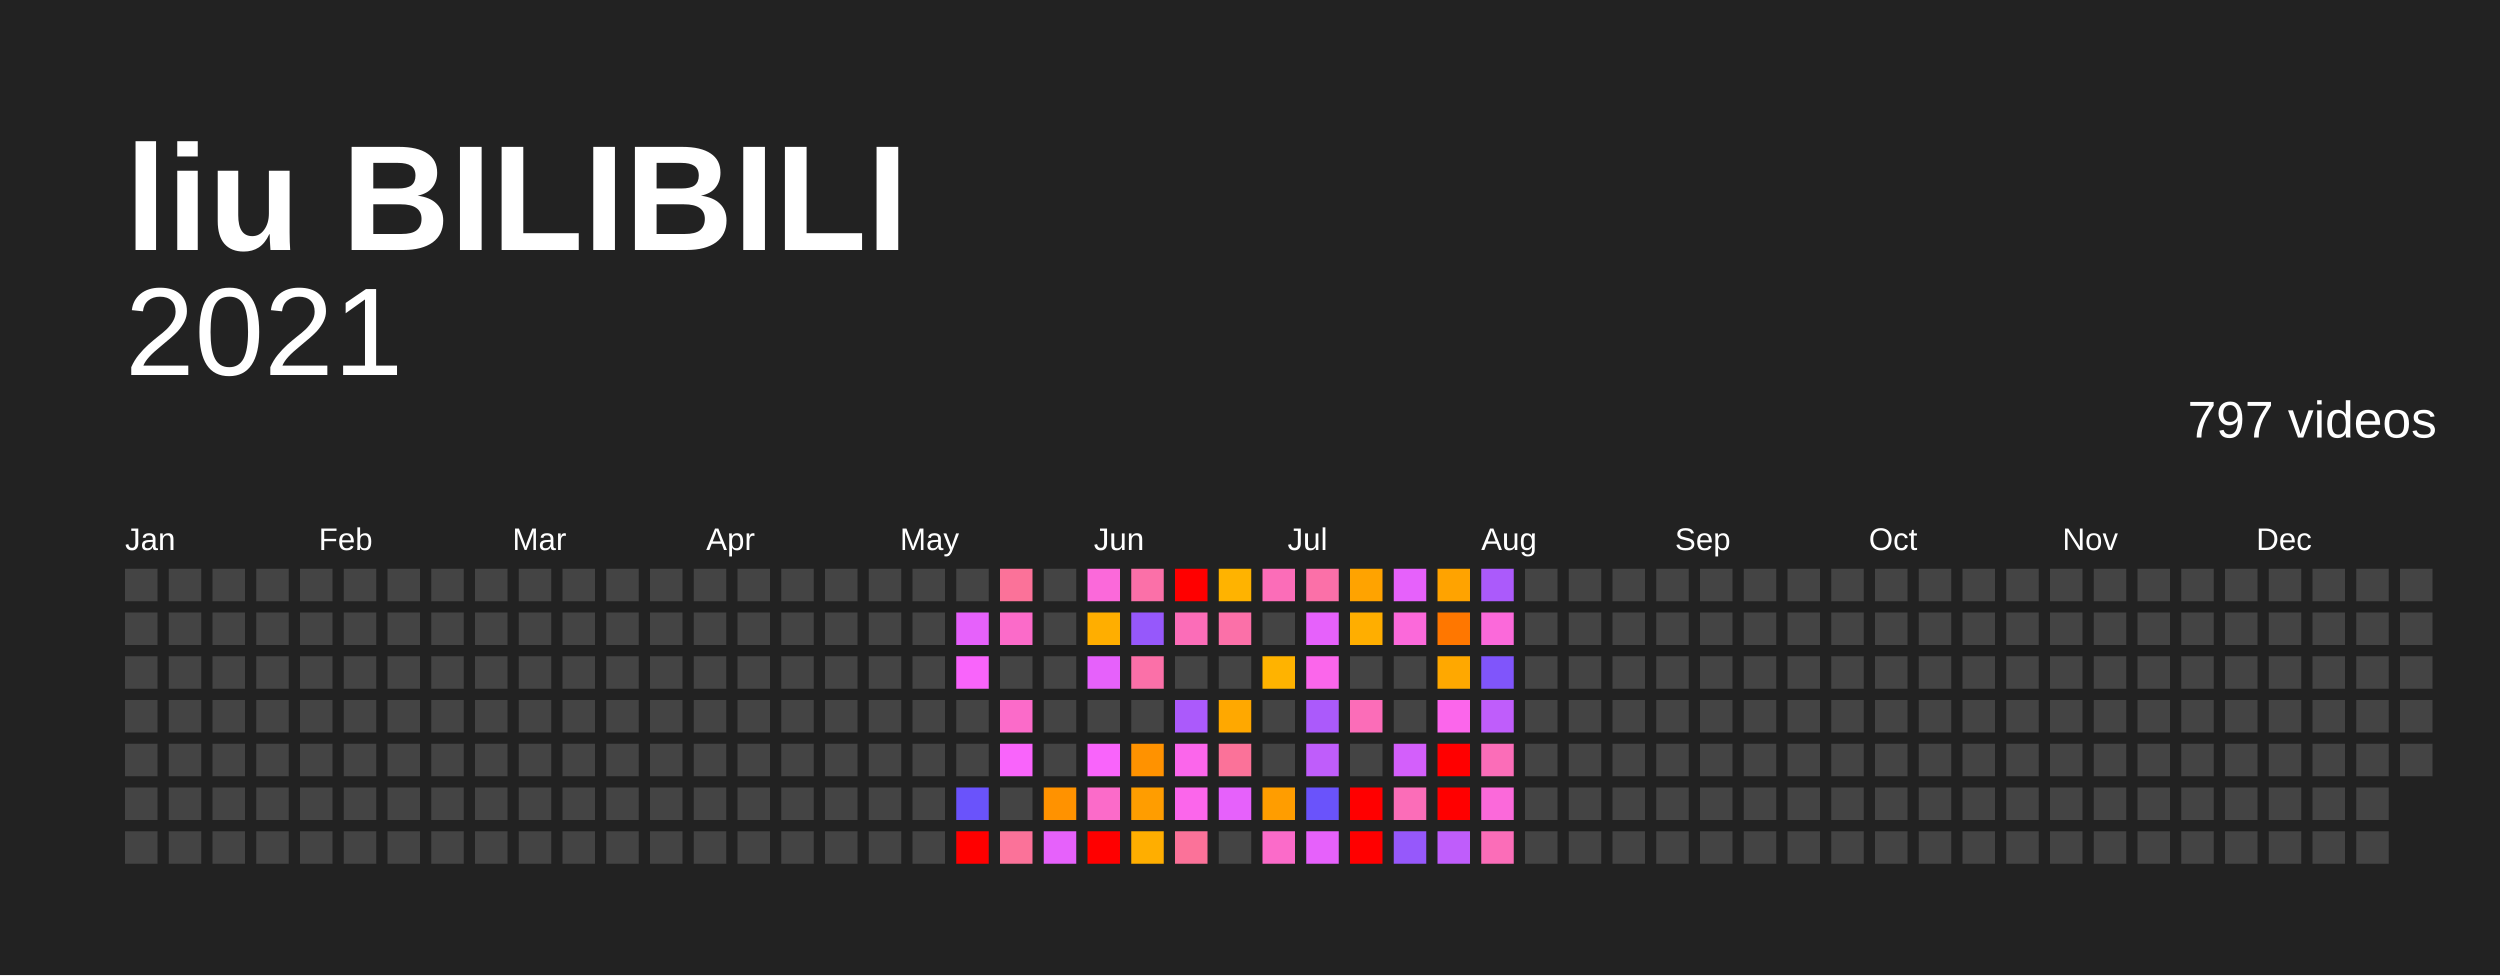
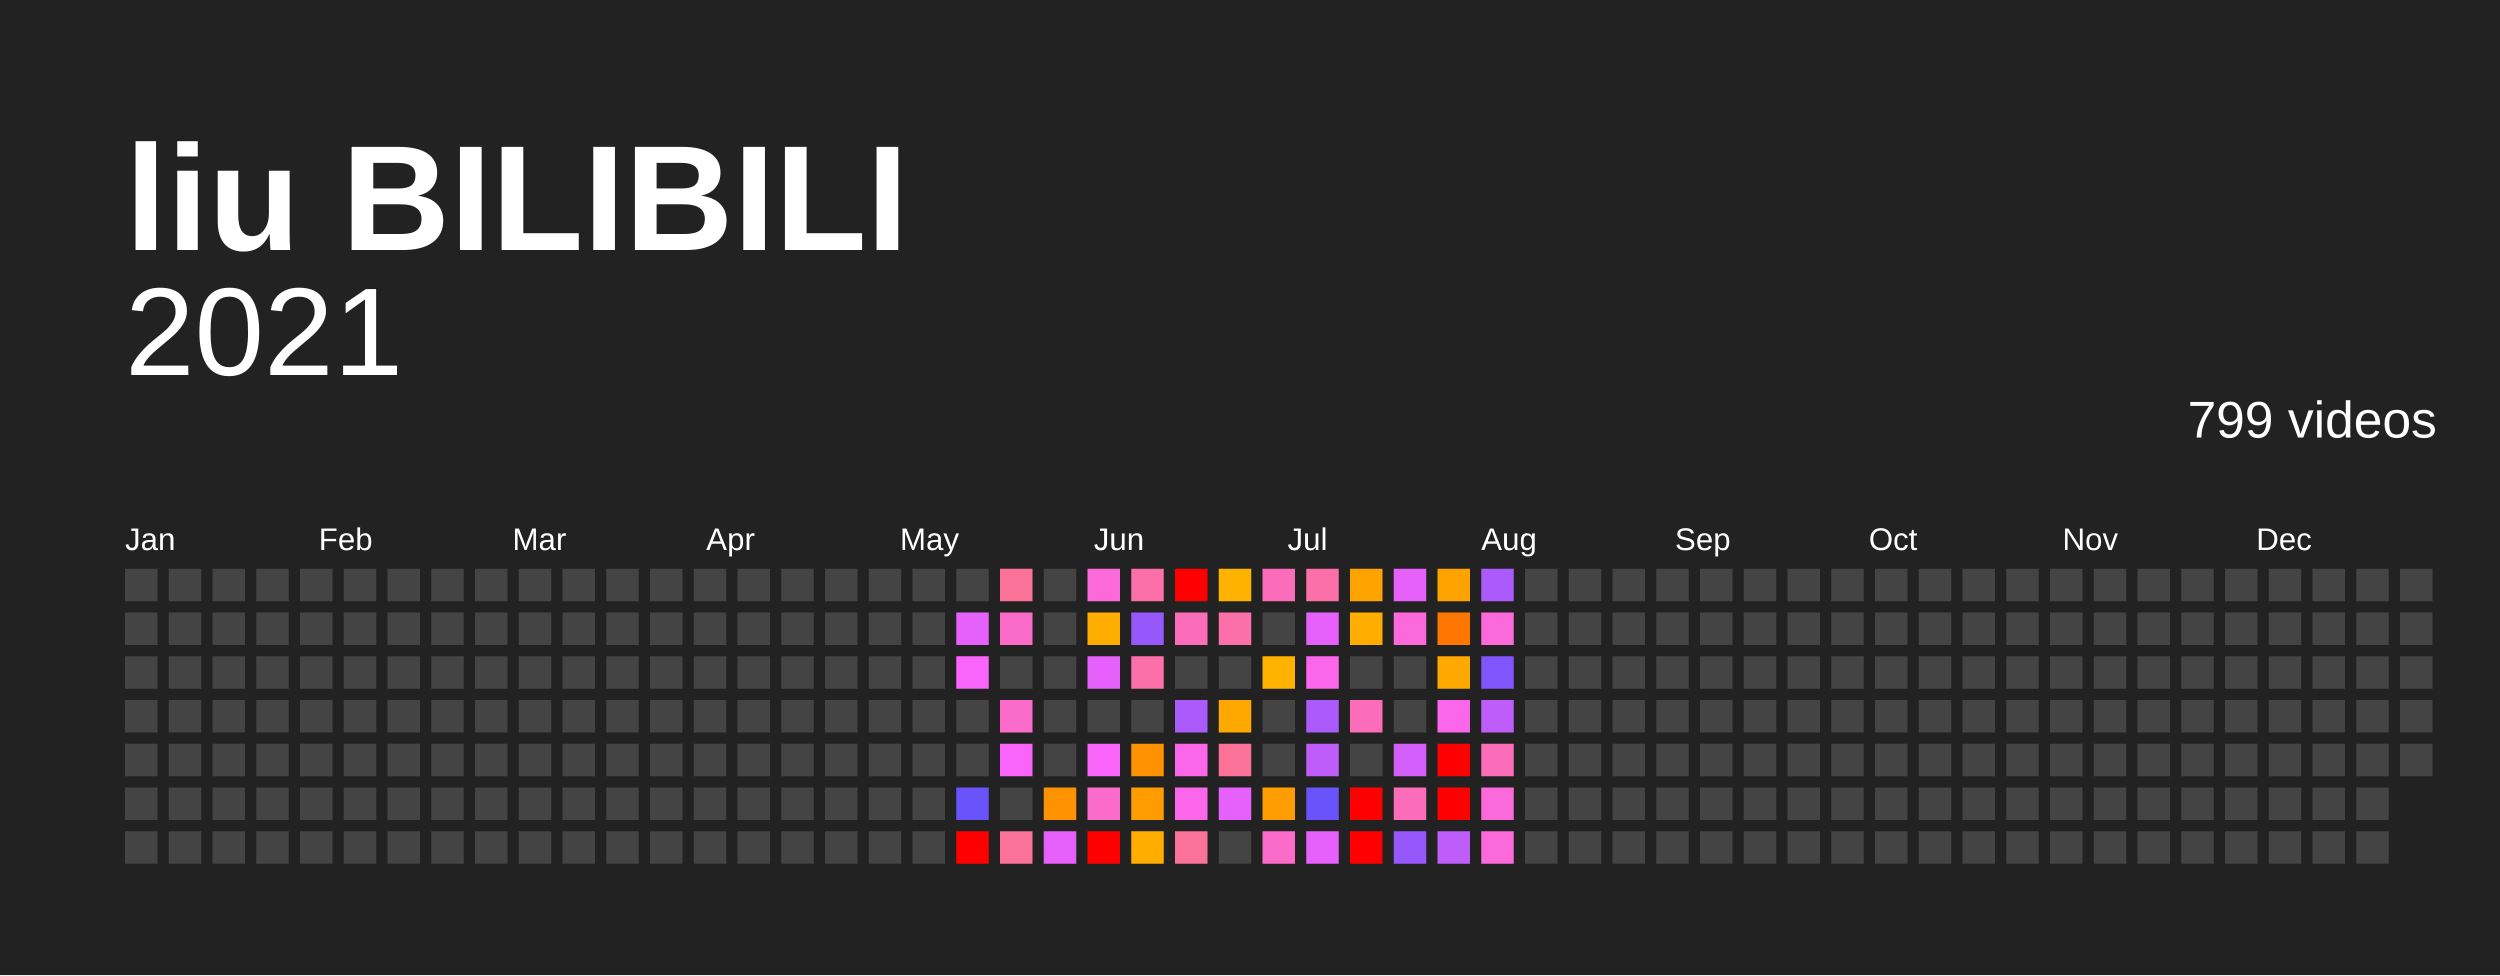
<svg xmlns="http://www.w3.org/2000/svg" baseProfile="full" height="78mm" version="1.1" viewBox="0,0,200,78" width="200mm">
  <defs />
  <rect fill="#222222" height="78" width="200" x="0" y="0" />
  <text fill="#FFFFFF" style="font-size:12px; font-family:Arial; font-weight:bold;" x="10" y="20">liu BILIBILI</text>
  <text alignment-baseline="hanging" fill="#FFFFFF" style="font-size:10.0px; font-family:Arial;" x="10" y="30">2021</text>
-   <text alignment-baseline="hanging" fill="#FFFFFF" style="font-size:4.125px; font-family:Arial;" x="175" y="35">797 videos</text>
+   <text alignment-baseline="hanging" fill="#FFFFFF" style="font-size:4.125px; font-family:Arial;" x="175" y="35">799 videos</text>
  <text fill="#FFFFFF" style="font-size:2.5px; font-family:Arial" x="10.0" y="44">Jan</text>
  <text fill="#FFFFFF" style="font-size:2.5px; font-family:Arial" x="25.5" y="44">Feb</text>
  <text fill="#FFFFFF" style="font-size:2.5px; font-family:Arial" x="41.0" y="44">Mar</text>
  <text fill="#FFFFFF" style="font-size:2.5px; font-family:Arial" x="56.5" y="44">Apr</text>
  <text fill="#FFFFFF" style="font-size:2.5px; font-family:Arial" x="72.0" y="44">May</text>
  <text fill="#FFFFFF" style="font-size:2.5px; font-family:Arial" x="87.5" y="44">Jun</text>
  <text fill="#FFFFFF" style="font-size:2.5px; font-family:Arial" x="103.0" y="44">Jul</text>
  <text fill="#FFFFFF" style="font-size:2.5px; font-family:Arial" x="118.5" y="44">Aug</text>
  <text fill="#FFFFFF" style="font-size:2.5px; font-family:Arial" x="134.0" y="44">Sep</text>
  <text fill="#FFFFFF" style="font-size:2.5px; font-family:Arial" x="149.5" y="44">Oct</text>
  <text fill="#FFFFFF" style="font-size:2.5px; font-family:Arial" x="165.0" y="44">Nov</text>
  <text fill="#FFFFFF" style="font-size:2.5px; font-family:Arial" x="180.5" y="44">Dec</text>
  <rect fill="#444444" height="2.6" width="2.6" x="10.0" y="45.5" />
  <rect fill="#444444" height="2.6" width="2.6" x="10.0" y="49.0" />
  <rect fill="#444444" height="2.6" width="2.6" x="10.0" y="52.5" />
  <rect fill="#444444" height="2.6" width="2.6" x="10.0" y="56.0" />
  <rect fill="#444444" height="2.6" width="2.6" x="10.0" y="59.5" />
  <rect fill="#444444" height="2.6" width="2.6" x="10.0" y="63.0" />
  <rect fill="#444444" height="2.6" width="2.6" x="10.0" y="66.5" />
  <rect fill="#444444" height="2.6" width="2.6" x="13.5" y="45.5" />
  <rect fill="#444444" height="2.6" width="2.6" x="13.5" y="49.0" />
  <rect fill="#444444" height="2.6" width="2.6" x="13.5" y="52.5" />
  <rect fill="#444444" height="2.6" width="2.6" x="13.5" y="56.0" />
  <rect fill="#444444" height="2.6" width="2.6" x="13.5" y="59.5" />
  <rect fill="#444444" height="2.6" width="2.6" x="13.5" y="63.0" />
  <rect fill="#444444" height="2.6" width="2.6" x="13.5" y="66.5" />
  <rect fill="#444444" height="2.6" width="2.6" x="17.0" y="45.5" />
  <rect fill="#444444" height="2.6" width="2.6" x="17.0" y="49.0" />
  <rect fill="#444444" height="2.6" width="2.6" x="17.0" y="52.5" />
  <rect fill="#444444" height="2.6" width="2.6" x="17.0" y="56.0" />
  <rect fill="#444444" height="2.6" width="2.6" x="17.0" y="59.5" />
  <rect fill="#444444" height="2.6" width="2.6" x="17.0" y="63.0" />
  <rect fill="#444444" height="2.6" width="2.6" x="17.0" y="66.5" />
  <rect fill="#444444" height="2.6" width="2.6" x="20.5" y="45.5" />
  <rect fill="#444444" height="2.6" width="2.6" x="20.5" y="49.0" />
  <rect fill="#444444" height="2.6" width="2.6" x="20.5" y="52.5" />
  <rect fill="#444444" height="2.6" width="2.6" x="20.5" y="56.0" />
  <rect fill="#444444" height="2.6" width="2.6" x="20.5" y="59.5" />
  <rect fill="#444444" height="2.6" width="2.6" x="20.5" y="63.0" />
  <rect fill="#444444" height="2.6" width="2.6" x="20.5" y="66.5" />
  <rect fill="#444444" height="2.6" width="2.6" x="24.0" y="45.5" />
  <rect fill="#444444" height="2.6" width="2.6" x="24.0" y="49.0" />
  <rect fill="#444444" height="2.6" width="2.6" x="24.0" y="52.5" />
  <rect fill="#444444" height="2.6" width="2.6" x="24.0" y="56.0" />
  <rect fill="#444444" height="2.6" width="2.6" x="24.0" y="59.5" />
  <rect fill="#444444" height="2.6" width="2.6" x="24.0" y="63.0" />
  <rect fill="#444444" height="2.6" width="2.6" x="24.0" y="66.5" />
  <rect fill="#444444" height="2.6" width="2.6" x="27.5" y="45.5" />
  <rect fill="#444444" height="2.6" width="2.6" x="27.5" y="49.0" />
  <rect fill="#444444" height="2.6" width="2.6" x="27.5" y="52.5" />
  <rect fill="#444444" height="2.6" width="2.6" x="27.5" y="56.0" />
  <rect fill="#444444" height="2.6" width="2.6" x="27.5" y="59.5" />
  <rect fill="#444444" height="2.6" width="2.6" x="27.5" y="63.0" />
  <rect fill="#444444" height="2.6" width="2.6" x="27.5" y="66.5" />
  <rect fill="#444444" height="2.6" width="2.6" x="31.0" y="45.5" />
  <rect fill="#444444" height="2.6" width="2.6" x="31.0" y="49.0" />
  <rect fill="#444444" height="2.6" width="2.6" x="31.0" y="52.5" />
  <rect fill="#444444" height="2.6" width="2.6" x="31.0" y="56.0" />
  <rect fill="#444444" height="2.6" width="2.6" x="31.0" y="59.5" />
  <rect fill="#444444" height="2.6" width="2.6" x="31.0" y="63.0" />
  <rect fill="#444444" height="2.6" width="2.6" x="31.0" y="66.5" />
  <rect fill="#444444" height="2.6" width="2.6" x="34.5" y="45.5" />
  <rect fill="#444444" height="2.6" width="2.6" x="34.5" y="49.0" />
  <rect fill="#444444" height="2.6" width="2.6" x="34.5" y="52.5" />
  <rect fill="#444444" height="2.6" width="2.6" x="34.5" y="56.0" />
  <rect fill="#444444" height="2.6" width="2.6" x="34.5" y="59.5" />
  <rect fill="#444444" height="2.6" width="2.6" x="34.5" y="63.0" />
  <rect fill="#444444" height="2.6" width="2.6" x="34.5" y="66.5" />
  <rect fill="#444444" height="2.6" width="2.6" x="38.0" y="45.5" />
  <rect fill="#444444" height="2.6" width="2.6" x="38.0" y="49.0" />
  <rect fill="#444444" height="2.6" width="2.6" x="38.0" y="52.5" />
  <rect fill="#444444" height="2.6" width="2.6" x="38.0" y="56.0" />
  <rect fill="#444444" height="2.6" width="2.6" x="38.0" y="59.5" />
  <rect fill="#444444" height="2.6" width="2.6" x="38.0" y="63.0" />
  <rect fill="#444444" height="2.6" width="2.6" x="38.0" y="66.5" />
  <rect fill="#444444" height="2.6" width="2.6" x="41.5" y="45.5" />
  <rect fill="#444444" height="2.6" width="2.6" x="41.5" y="49.0" />
  <rect fill="#444444" height="2.6" width="2.6" x="41.5" y="52.5" />
  <rect fill="#444444" height="2.6" width="2.6" x="41.5" y="56.0" />
  <rect fill="#444444" height="2.6" width="2.6" x="41.5" y="59.5" />
  <rect fill="#444444" height="2.6" width="2.6" x="41.5" y="63.0" />
  <rect fill="#444444" height="2.6" width="2.6" x="41.5" y="66.5" />
  <rect fill="#444444" height="2.6" width="2.6" x="45.0" y="45.5" />
  <rect fill="#444444" height="2.6" width="2.6" x="45.0" y="49.0" />
  <rect fill="#444444" height="2.6" width="2.6" x="45.0" y="52.5" />
  <rect fill="#444444" height="2.6" width="2.6" x="45.0" y="56.0" />
  <rect fill="#444444" height="2.6" width="2.6" x="45.0" y="59.5" />
  <rect fill="#444444" height="2.6" width="2.6" x="45.0" y="63.0" />
  <rect fill="#444444" height="2.6" width="2.6" x="45.0" y="66.5" />
  <rect fill="#444444" height="2.6" width="2.6" x="48.5" y="45.5" />
  <rect fill="#444444" height="2.6" width="2.6" x="48.5" y="49.0" />
  <rect fill="#444444" height="2.6" width="2.6" x="48.5" y="52.5" />
  <rect fill="#444444" height="2.6" width="2.6" x="48.5" y="56.0" />
  <rect fill="#444444" height="2.6" width="2.6" x="48.5" y="59.5" />
  <rect fill="#444444" height="2.6" width="2.6" x="48.5" y="63.0" />
  <rect fill="#444444" height="2.6" width="2.6" x="48.5" y="66.5" />
  <rect fill="#444444" height="2.6" width="2.6" x="52.0" y="45.5" />
  <rect fill="#444444" height="2.6" width="2.6" x="52.0" y="49.0" />
  <rect fill="#444444" height="2.6" width="2.6" x="52.0" y="52.5" />
  <rect fill="#444444" height="2.6" width="2.6" x="52.0" y="56.0" />
  <rect fill="#444444" height="2.6" width="2.6" x="52.0" y="59.5" />
  <rect fill="#444444" height="2.6" width="2.6" x="52.0" y="63.0" />
  <rect fill="#444444" height="2.6" width="2.6" x="52.0" y="66.5" />
  <rect fill="#444444" height="2.6" width="2.6" x="55.5" y="45.5" />
  <rect fill="#444444" height="2.6" width="2.6" x="55.5" y="49.0" />
  <rect fill="#444444" height="2.6" width="2.6" x="55.5" y="52.5" />
  <rect fill="#444444" height="2.6" width="2.6" x="55.5" y="56.0" />
  <rect fill="#444444" height="2.6" width="2.6" x="55.5" y="59.5" />
  <rect fill="#444444" height="2.6" width="2.6" x="55.5" y="63.0" />
  <rect fill="#444444" height="2.6" width="2.6" x="55.5" y="66.5" />
  <rect fill="#444444" height="2.6" width="2.6" x="59.0" y="45.5" />
  <rect fill="#444444" height="2.6" width="2.6" x="59.0" y="49.0" />
  <rect fill="#444444" height="2.6" width="2.6" x="59.0" y="52.5" />
  <rect fill="#444444" height="2.6" width="2.6" x="59.0" y="56.0" />
  <rect fill="#444444" height="2.6" width="2.6" x="59.0" y="59.5" />
  <rect fill="#444444" height="2.6" width="2.6" x="59.0" y="63.0" />
  <rect fill="#444444" height="2.6" width="2.6" x="59.0" y="66.5" />
  <rect fill="#444444" height="2.6" width="2.6" x="62.5" y="45.5" />
  <rect fill="#444444" height="2.6" width="2.6" x="62.5" y="49.0" />
  <rect fill="#444444" height="2.6" width="2.6" x="62.5" y="52.5" />
  <rect fill="#444444" height="2.6" width="2.6" x="62.5" y="56.0" />
  <rect fill="#444444" height="2.6" width="2.6" x="62.5" y="59.5" />
  <rect fill="#444444" height="2.6" width="2.6" x="62.5" y="63.0" />
  <rect fill="#444444" height="2.6" width="2.6" x="62.5" y="66.5" />
  <rect fill="#444444" height="2.6" width="2.6" x="66.0" y="45.5" />
  <rect fill="#444444" height="2.6" width="2.6" x="66.0" y="49.0" />
  <rect fill="#444444" height="2.6" width="2.6" x="66.0" y="52.5" />
  <rect fill="#444444" height="2.6" width="2.6" x="66.0" y="56.0" />
  <rect fill="#444444" height="2.6" width="2.6" x="66.0" y="59.5" />
  <rect fill="#444444" height="2.6" width="2.6" x="66.0" y="63.0" />
  <rect fill="#444444" height="2.6" width="2.6" x="66.0" y="66.5" />
  <rect fill="#444444" height="2.6" width="2.6" x="69.5" y="45.5" />
  <rect fill="#444444" height="2.6" width="2.6" x="69.5" y="49.0" />
  <rect fill="#444444" height="2.6" width="2.6" x="69.5" y="52.5" />
  <rect fill="#444444" height="2.6" width="2.6" x="69.5" y="56.0" />
  <rect fill="#444444" height="2.6" width="2.6" x="69.5" y="59.5" />
  <rect fill="#444444" height="2.6" width="2.6" x="69.5" y="63.0" />
  <rect fill="#444444" height="2.6" width="2.6" x="69.5" y="66.5" />
  <rect fill="#444444" height="2.6" width="2.6" x="73.0" y="45.5" />
  <rect fill="#444444" height="2.6" width="2.6" x="73.0" y="49.0" />
  <rect fill="#444444" height="2.6" width="2.6" x="73.0" y="52.5" />
  <rect fill="#444444" height="2.6" width="2.6" x="73.0" y="56.0" />
  <rect fill="#444444" height="2.6" width="2.6" x="73.0" y="59.5" />
  <rect fill="#444444" height="2.6" width="2.6" x="73.0" y="63.0" />
  <rect fill="#444444" height="2.6" width="2.6" x="73.0" y="66.5" />
  <rect fill="#444444" height="2.6" width="2.6" x="76.5" y="45.5" />
  <rect fill="#e661fb" height="2.6" width="2.6" x="76.5" y="49.0" />
  <rect fill="#f964fb" height="2.6" width="2.6" x="76.5" y="52.5" />
  <rect fill="#444444" height="2.6" width="2.6" x="76.5" y="56.0" />
  <rect fill="#444444" height="2.6" width="2.6" x="76.5" y="59.5" />
  <rect fill="#6a53fb" height="2.6" width="2.6" x="76.5" y="63.0" />
  <rect fill="red" height="2.6" width="2.6" x="76.5" y="66.5" />
  <rect fill="#fb7299" height="2.6" width="2.6" x="80.0" y="45.5" />
  <rect fill="#fb6bc9" height="2.6" width="2.6" x="80.0" y="49.0" />
  <rect fill="#444444" height="2.6" width="2.6" x="80.0" y="52.5" />
  <rect fill="#fb6bc9" height="2.6" width="2.6" x="80.0" y="56.0" />
  <rect fill="#f964fb" height="2.6" width="2.6" x="80.0" y="59.5" />
  <rect fill="#444444" height="2.6" width="2.6" x="80.0" y="63.0" />
  <rect fill="#fb7299" height="2.6" width="2.6" x="80.0" y="66.5" />
  <rect fill="#444444" height="2.6" width="2.6" x="83.5" y="45.5" />
  <rect fill="#444444" height="2.6" width="2.6" x="83.5" y="49.0" />
  <rect fill="#444444" height="2.6" width="2.6" x="83.5" y="52.5" />
  <rect fill="#444444" height="2.6" width="2.6" x="83.5" y="56.0" />
  <rect fill="#444444" height="2.6" width="2.6" x="83.5" y="59.5" />
  <rect fill="#ff9200" height="2.6" width="2.6" x="83.5" y="63.0" />
  <rect fill="#e661fb" height="2.6" width="2.6" x="83.5" y="66.5" />
  <rect fill="#fb69da" height="2.6" width="2.6" x="87.0" y="45.5" />
  <rect fill="#ffae00" height="2.6" width="2.6" x="87.0" y="49.0" />
  <rect fill="#e661fb" height="2.6" width="2.6" x="87.0" y="52.5" />
  <rect fill="#444444" height="2.6" width="2.6" x="87.0" y="56.0" />
  <rect fill="#f964fb" height="2.6" width="2.6" x="87.0" y="59.5" />
  <rect fill="#fb6bc9" height="2.6" width="2.6" x="87.0" y="63.0" />
  <rect fill="red" height="2.6" width="2.6" x="87.0" y="66.5" />
  <rect fill="#fb70a8" height="2.6" width="2.6" x="90.5" y="45.5" />
  <rect fill="#9658fb" height="2.6" width="2.6" x="90.5" y="49.0" />
  <rect fill="#fb70a8" height="2.6" width="2.6" x="90.5" y="52.5" />
  <rect fill="#444444" height="2.6" width="2.6" x="90.5" y="56.0" />
  <rect fill="#ff9200" height="2.6" width="2.6" x="90.5" y="59.5" />
  <rect fill="#ff9d00" height="2.6" width="2.6" x="90.5" y="63.0" />
  <rect fill="#ffae00" height="2.6" width="2.6" x="90.5" y="66.5" />
  <rect fill="red" height="2.6" width="2.6" x="94.0" y="45.5" />
  <rect fill="#fb6db8" height="2.6" width="2.6" x="94.0" y="49.0" />
  <rect fill="#444444" height="2.6" width="2.6" x="94.0" y="52.5" />
  <rect fill="#ab5afb" height="2.6" width="2.6" x="94.0" y="56.0" />
  <rect fill="#fb66eb" height="2.6" width="2.6" x="94.0" y="59.5" />
  <rect fill="#fb66eb" height="2.6" width="2.6" x="94.0" y="63.0" />
  <rect fill="#fb7299" height="2.6" width="2.6" x="94.0" y="66.5" />
  <rect fill="#ffb300" height="2.6" width="2.6" x="97.5" y="45.5" />
  <rect fill="#fb70a8" height="2.6" width="2.6" x="97.5" y="49.0" />
  <rect fill="#444444" height="2.6" width="2.6" x="97.5" y="52.5" />
  <rect fill="#ffa800" height="2.6" width="2.6" x="97.5" y="56.0" />
  <rect fill="#fb7299" height="2.6" width="2.6" x="97.5" y="59.5" />
  <rect fill="#e661fb" height="2.6" width="2.6" x="97.5" y="63.0" />
  <rect fill="#444444" height="2.6" width="2.6" x="97.5" y="66.5" />
  <rect fill="#fb6db8" height="2.6" width="2.6" x="101.0" y="45.5" />
  <rect fill="#444444" height="2.6" width="2.6" x="101.0" y="49.0" />
  <rect fill="#ffb300" height="2.6" width="2.6" x="101.0" y="52.5" />
  <rect fill="#444444" height="2.6" width="2.6" x="101.0" y="56.0" />
  <rect fill="#444444" height="2.6" width="2.6" x="101.0" y="59.5" />
  <rect fill="#ff9d00" height="2.6" width="2.6" x="101.0" y="63.0" />
  <rect fill="#fb6bc9" height="2.6" width="2.6" x="101.0" y="66.5" />
  <rect fill="#fb70a8" height="2.6" width="2.6" x="104.5" y="45.5" />
  <rect fill="#e661fb" height="2.6" width="2.6" x="104.5" y="49.0" />
  <rect fill="#fb66eb" height="2.6" width="2.6" x="104.5" y="52.5" />
  <rect fill="#ab5afb" height="2.6" width="2.6" x="104.5" y="56.0" />
  <rect fill="#bf5dfb" height="2.6" width="2.6" x="104.5" y="59.5" />
  <rect fill="#6a53fb" height="2.6" width="2.6" x="104.5" y="63.0" />
  <rect fill="#e661fb" height="2.6" width="2.6" x="104.5" y="66.5" />
  <rect fill="#ffa300" height="2.6" width="2.6" x="108.0" y="45.5" />
  <rect fill="#ffae00" height="2.6" width="2.6" x="108.0" y="49.0" />
  <rect fill="#444444" height="2.6" width="2.6" x="108.0" y="52.5" />
  <rect fill="#fb6db8" height="2.6" width="2.6" x="108.0" y="56.0" />
  <rect fill="#444444" height="2.6" width="2.6" x="108.0" y="59.5" />
  <rect fill="red" height="2.6" width="2.6" x="108.0" y="63.0" />
  <rect fill="red" height="2.6" width="2.6" x="108.0" y="66.5" />
  <rect fill="#e661fb" height="2.6" width="2.6" x="111.5" y="45.5" />
  <rect fill="#fb69da" height="2.6" width="2.6" x="111.5" y="49.0" />
  <rect fill="#444444" height="2.6" width="2.6" x="111.5" y="52.5" />
  <rect fill="#444444" height="2.6" width="2.6" x="111.5" y="56.0" />
  <rect fill="#d35ffb" height="2.6" width="2.6" x="111.5" y="59.5" />
  <rect fill="#fb6db8" height="2.6" width="2.6" x="111.5" y="63.0" />
  <rect fill="#9658fb" height="2.6" width="2.6" x="111.5" y="66.5" />
  <rect fill="#ffa300" height="2.6" width="2.6" x="115.0" y="45.5" />
  <rect fill="#ff7700" height="2.6" width="2.6" x="115.0" y="49.0" />
  <rect fill="#ffa800" height="2.6" width="2.6" x="115.0" y="52.5" />
  <rect fill="#fb66eb" height="2.6" width="2.6" x="115.0" y="56.0" />
  <rect fill="red" height="2.6" width="2.6" x="115.0" y="59.5" />
  <rect fill="red" height="2.6" width="2.6" x="115.0" y="63.0" />
  <rect fill="#bf5dfb" height="2.6" width="2.6" x="115.0" y="66.5" />
  <rect fill="#ab5afb" height="2.6" width="2.6" x="118.5" y="45.5" />
  <rect fill="#fb69da" height="2.6" width="2.6" x="118.5" y="49.0" />
  <rect fill="#8055fb" height="2.6" width="2.6" x="118.5" y="52.5" />
  <rect fill="#bf5dfb" height="2.6" width="2.6" x="118.5" y="56.0" />
  <rect fill="#fb6db8" height="2.6" width="2.6" x="118.5" y="59.5" />
  <rect fill="#fb69da" height="2.6" width="2.6" x="118.5" y="63.0" />
-   <rect fill="#fb6db8" height="2.6" width="2.6" x="118.5" y="66.5" />
+   <rect fill="#fb69da" height="2.6" width="2.6" x="118.5" y="66.5" />
  <rect fill="#444444" height="2.6" width="2.6" x="122.0" y="45.5" />
  <rect fill="#444444" height="2.6" width="2.6" x="122.0" y="49.0" />
  <rect fill="#444444" height="2.6" width="2.6" x="122.0" y="52.5" />
  <rect fill="#444444" height="2.6" width="2.6" x="122.0" y="56.0" />
  <rect fill="#444444" height="2.6" width="2.6" x="122.0" y="59.5" />
  <rect fill="#444444" height="2.6" width="2.6" x="122.0" y="63.0" />
  <rect fill="#444444" height="2.6" width="2.6" x="122.0" y="66.5" />
  <rect fill="#444444" height="2.6" width="2.6" x="125.5" y="45.5" />
  <rect fill="#444444" height="2.6" width="2.6" x="125.5" y="49.0" />
  <rect fill="#444444" height="2.6" width="2.6" x="125.5" y="52.5" />
  <rect fill="#444444" height="2.6" width="2.6" x="125.5" y="56.0" />
  <rect fill="#444444" height="2.6" width="2.6" x="125.5" y="59.5" />
  <rect fill="#444444" height="2.6" width="2.6" x="125.5" y="63.0" />
  <rect fill="#444444" height="2.6" width="2.6" x="125.5" y="66.5" />
  <rect fill="#444444" height="2.6" width="2.6" x="129.0" y="45.5" />
  <rect fill="#444444" height="2.6" width="2.6" x="129.0" y="49.0" />
  <rect fill="#444444" height="2.6" width="2.6" x="129.0" y="52.5" />
  <rect fill="#444444" height="2.6" width="2.6" x="129.0" y="56.0" />
  <rect fill="#444444" height="2.6" width="2.6" x="129.0" y="59.5" />
  <rect fill="#444444" height="2.6" width="2.6" x="129.0" y="63.0" />
  <rect fill="#444444" height="2.6" width="2.6" x="129.0" y="66.5" />
  <rect fill="#444444" height="2.6" width="2.6" x="132.5" y="45.5" />
  <rect fill="#444444" height="2.6" width="2.6" x="132.5" y="49.0" />
  <rect fill="#444444" height="2.6" width="2.6" x="132.5" y="52.5" />
  <rect fill="#444444" height="2.6" width="2.6" x="132.5" y="56.0" />
  <rect fill="#444444" height="2.6" width="2.6" x="132.5" y="59.5" />
  <rect fill="#444444" height="2.6" width="2.6" x="132.5" y="63.0" />
  <rect fill="#444444" height="2.6" width="2.6" x="132.5" y="66.5" />
  <rect fill="#444444" height="2.6" width="2.6" x="136.0" y="45.5" />
  <rect fill="#444444" height="2.6" width="2.6" x="136.0" y="49.0" />
  <rect fill="#444444" height="2.6" width="2.6" x="136.0" y="52.5" />
  <rect fill="#444444" height="2.6" width="2.6" x="136.0" y="56.0" />
  <rect fill="#444444" height="2.6" width="2.6" x="136.0" y="59.5" />
  <rect fill="#444444" height="2.6" width="2.6" x="136.0" y="63.0" />
  <rect fill="#444444" height="2.6" width="2.6" x="136.0" y="66.5" />
  <rect fill="#444444" height="2.6" width="2.6" x="139.5" y="45.5" />
  <rect fill="#444444" height="2.6" width="2.6" x="139.5" y="49.0" />
  <rect fill="#444444" height="2.6" width="2.6" x="139.5" y="52.5" />
  <rect fill="#444444" height="2.6" width="2.6" x="139.5" y="56.0" />
  <rect fill="#444444" height="2.6" width="2.6" x="139.5" y="59.5" />
  <rect fill="#444444" height="2.6" width="2.6" x="139.5" y="63.0" />
  <rect fill="#444444" height="2.6" width="2.6" x="139.5" y="66.5" />
  <rect fill="#444444" height="2.6" width="2.6" x="143.0" y="45.5" />
  <rect fill="#444444" height="2.6" width="2.6" x="143.0" y="49.0" />
  <rect fill="#444444" height="2.6" width="2.6" x="143.0" y="52.5" />
  <rect fill="#444444" height="2.6" width="2.6" x="143.0" y="56.0" />
  <rect fill="#444444" height="2.6" width="2.6" x="143.0" y="59.5" />
  <rect fill="#444444" height="2.6" width="2.6" x="143.0" y="63.0" />
  <rect fill="#444444" height="2.6" width="2.6" x="143.0" y="66.5" />
  <rect fill="#444444" height="2.6" width="2.6" x="146.5" y="45.5" />
  <rect fill="#444444" height="2.6" width="2.6" x="146.5" y="49.0" />
  <rect fill="#444444" height="2.6" width="2.6" x="146.5" y="52.5" />
  <rect fill="#444444" height="2.6" width="2.6" x="146.5" y="56.0" />
  <rect fill="#444444" height="2.6" width="2.6" x="146.5" y="59.5" />
  <rect fill="#444444" height="2.6" width="2.6" x="146.5" y="63.0" />
  <rect fill="#444444" height="2.6" width="2.6" x="146.5" y="66.5" />
  <rect fill="#444444" height="2.6" width="2.6" x="150.0" y="45.5" />
  <rect fill="#444444" height="2.6" width="2.6" x="150.0" y="49.0" />
  <rect fill="#444444" height="2.6" width="2.6" x="150.0" y="52.5" />
  <rect fill="#444444" height="2.6" width="2.6" x="150.0" y="56.0" />
  <rect fill="#444444" height="2.6" width="2.6" x="150.0" y="59.5" />
  <rect fill="#444444" height="2.6" width="2.6" x="150.0" y="63.0" />
  <rect fill="#444444" height="2.6" width="2.6" x="150.0" y="66.5" />
  <rect fill="#444444" height="2.6" width="2.6" x="153.5" y="45.5" />
  <rect fill="#444444" height="2.6" width="2.6" x="153.5" y="49.0" />
  <rect fill="#444444" height="2.6" width="2.6" x="153.5" y="52.5" />
  <rect fill="#444444" height="2.6" width="2.6" x="153.5" y="56.0" />
  <rect fill="#444444" height="2.6" width="2.6" x="153.5" y="59.5" />
  <rect fill="#444444" height="2.6" width="2.6" x="153.5" y="63.0" />
  <rect fill="#444444" height="2.6" width="2.6" x="153.5" y="66.5" />
  <rect fill="#444444" height="2.6" width="2.6" x="157.0" y="45.5" />
  <rect fill="#444444" height="2.6" width="2.6" x="157.0" y="49.0" />
  <rect fill="#444444" height="2.6" width="2.6" x="157.0" y="52.5" />
  <rect fill="#444444" height="2.6" width="2.6" x="157.0" y="56.0" />
  <rect fill="#444444" height="2.6" width="2.6" x="157.0" y="59.5" />
  <rect fill="#444444" height="2.6" width="2.6" x="157.0" y="63.0" />
  <rect fill="#444444" height="2.6" width="2.6" x="157.0" y="66.5" />
  <rect fill="#444444" height="2.6" width="2.6" x="160.5" y="45.5" />
  <rect fill="#444444" height="2.6" width="2.6" x="160.5" y="49.0" />
  <rect fill="#444444" height="2.6" width="2.6" x="160.5" y="52.5" />
  <rect fill="#444444" height="2.6" width="2.6" x="160.5" y="56.0" />
  <rect fill="#444444" height="2.6" width="2.6" x="160.5" y="59.5" />
  <rect fill="#444444" height="2.6" width="2.6" x="160.5" y="63.0" />
  <rect fill="#444444" height="2.6" width="2.6" x="160.5" y="66.5" />
  <rect fill="#444444" height="2.6" width="2.6" x="164.0" y="45.5" />
  <rect fill="#444444" height="2.6" width="2.6" x="164.0" y="49.0" />
  <rect fill="#444444" height="2.6" width="2.6" x="164.0" y="52.5" />
  <rect fill="#444444" height="2.6" width="2.6" x="164.0" y="56.0" />
  <rect fill="#444444" height="2.6" width="2.6" x="164.0" y="59.5" />
  <rect fill="#444444" height="2.6" width="2.6" x="164.0" y="63.0" />
  <rect fill="#444444" height="2.6" width="2.6" x="164.0" y="66.5" />
  <rect fill="#444444" height="2.6" width="2.6" x="167.5" y="45.5" />
  <rect fill="#444444" height="2.6" width="2.6" x="167.5" y="49.0" />
  <rect fill="#444444" height="2.6" width="2.6" x="167.5" y="52.5" />
  <rect fill="#444444" height="2.6" width="2.6" x="167.5" y="56.0" />
  <rect fill="#444444" height="2.6" width="2.6" x="167.5" y="59.5" />
  <rect fill="#444444" height="2.6" width="2.6" x="167.5" y="63.0" />
  <rect fill="#444444" height="2.6" width="2.6" x="167.5" y="66.5" />
  <rect fill="#444444" height="2.6" width="2.6" x="171.0" y="45.5" />
  <rect fill="#444444" height="2.6" width="2.6" x="171.0" y="49.0" />
  <rect fill="#444444" height="2.6" width="2.6" x="171.0" y="52.5" />
  <rect fill="#444444" height="2.6" width="2.6" x="171.0" y="56.0" />
  <rect fill="#444444" height="2.6" width="2.6" x="171.0" y="59.5" />
  <rect fill="#444444" height="2.6" width="2.6" x="171.0" y="63.0" />
  <rect fill="#444444" height="2.6" width="2.6" x="171.0" y="66.5" />
  <rect fill="#444444" height="2.6" width="2.6" x="174.5" y="45.5" />
  <rect fill="#444444" height="2.6" width="2.6" x="174.5" y="49.0" />
  <rect fill="#444444" height="2.6" width="2.6" x="174.5" y="52.5" />
  <rect fill="#444444" height="2.6" width="2.6" x="174.5" y="56.0" />
  <rect fill="#444444" height="2.6" width="2.6" x="174.5" y="59.5" />
  <rect fill="#444444" height="2.6" width="2.6" x="174.5" y="63.0" />
  <rect fill="#444444" height="2.6" width="2.6" x="174.5" y="66.5" />
  <rect fill="#444444" height="2.6" width="2.6" x="178.0" y="45.5" />
  <rect fill="#444444" height="2.6" width="2.6" x="178.0" y="49.0" />
  <rect fill="#444444" height="2.6" width="2.6" x="178.0" y="52.5" />
  <rect fill="#444444" height="2.6" width="2.6" x="178.0" y="56.0" />
  <rect fill="#444444" height="2.6" width="2.6" x="178.0" y="59.5" />
  <rect fill="#444444" height="2.6" width="2.6" x="178.0" y="63.0" />
  <rect fill="#444444" height="2.6" width="2.6" x="178.0" y="66.5" />
  <rect fill="#444444" height="2.6" width="2.6" x="181.5" y="45.5" />
  <rect fill="#444444" height="2.6" width="2.6" x="181.5" y="49.0" />
  <rect fill="#444444" height="2.6" width="2.6" x="181.5" y="52.5" />
  <rect fill="#444444" height="2.6" width="2.6" x="181.5" y="56.0" />
  <rect fill="#444444" height="2.6" width="2.6" x="181.5" y="59.5" />
  <rect fill="#444444" height="2.6" width="2.6" x="181.5" y="63.0" />
  <rect fill="#444444" height="2.6" width="2.6" x="181.5" y="66.5" />
  <rect fill="#444444" height="2.6" width="2.6" x="185.0" y="45.5" />
  <rect fill="#444444" height="2.6" width="2.6" x="185.0" y="49.0" />
  <rect fill="#444444" height="2.6" width="2.6" x="185.0" y="52.5" />
  <rect fill="#444444" height="2.6" width="2.6" x="185.0" y="56.0" />
  <rect fill="#444444" height="2.6" width="2.6" x="185.0" y="59.5" />
  <rect fill="#444444" height="2.6" width="2.6" x="185.0" y="63.0" />
  <rect fill="#444444" height="2.6" width="2.6" x="185.0" y="66.5" />
  <rect fill="#444444" height="2.6" width="2.6" x="188.5" y="45.5" />
  <rect fill="#444444" height="2.6" width="2.6" x="188.5" y="49.0" />
  <rect fill="#444444" height="2.6" width="2.6" x="188.5" y="52.5" />
  <rect fill="#444444" height="2.6" width="2.6" x="188.5" y="56.0" />
  <rect fill="#444444" height="2.6" width="2.6" x="188.5" y="59.5" />
  <rect fill="#444444" height="2.6" width="2.6" x="188.5" y="63.0" />
  <rect fill="#444444" height="2.6" width="2.6" x="188.5" y="66.5" />
  <rect fill="#444444" height="2.6" width="2.6" x="192.0" y="45.5" />
  <rect fill="#444444" height="2.6" width="2.6" x="192.0" y="49.0" />
  <rect fill="#444444" height="2.6" width="2.6" x="192.0" y="52.5" />
  <rect fill="#444444" height="2.6" width="2.6" x="192.0" y="56.0" />
  <rect fill="#444444" height="2.6" width="2.6" x="192.0" y="59.5" />
</svg>
